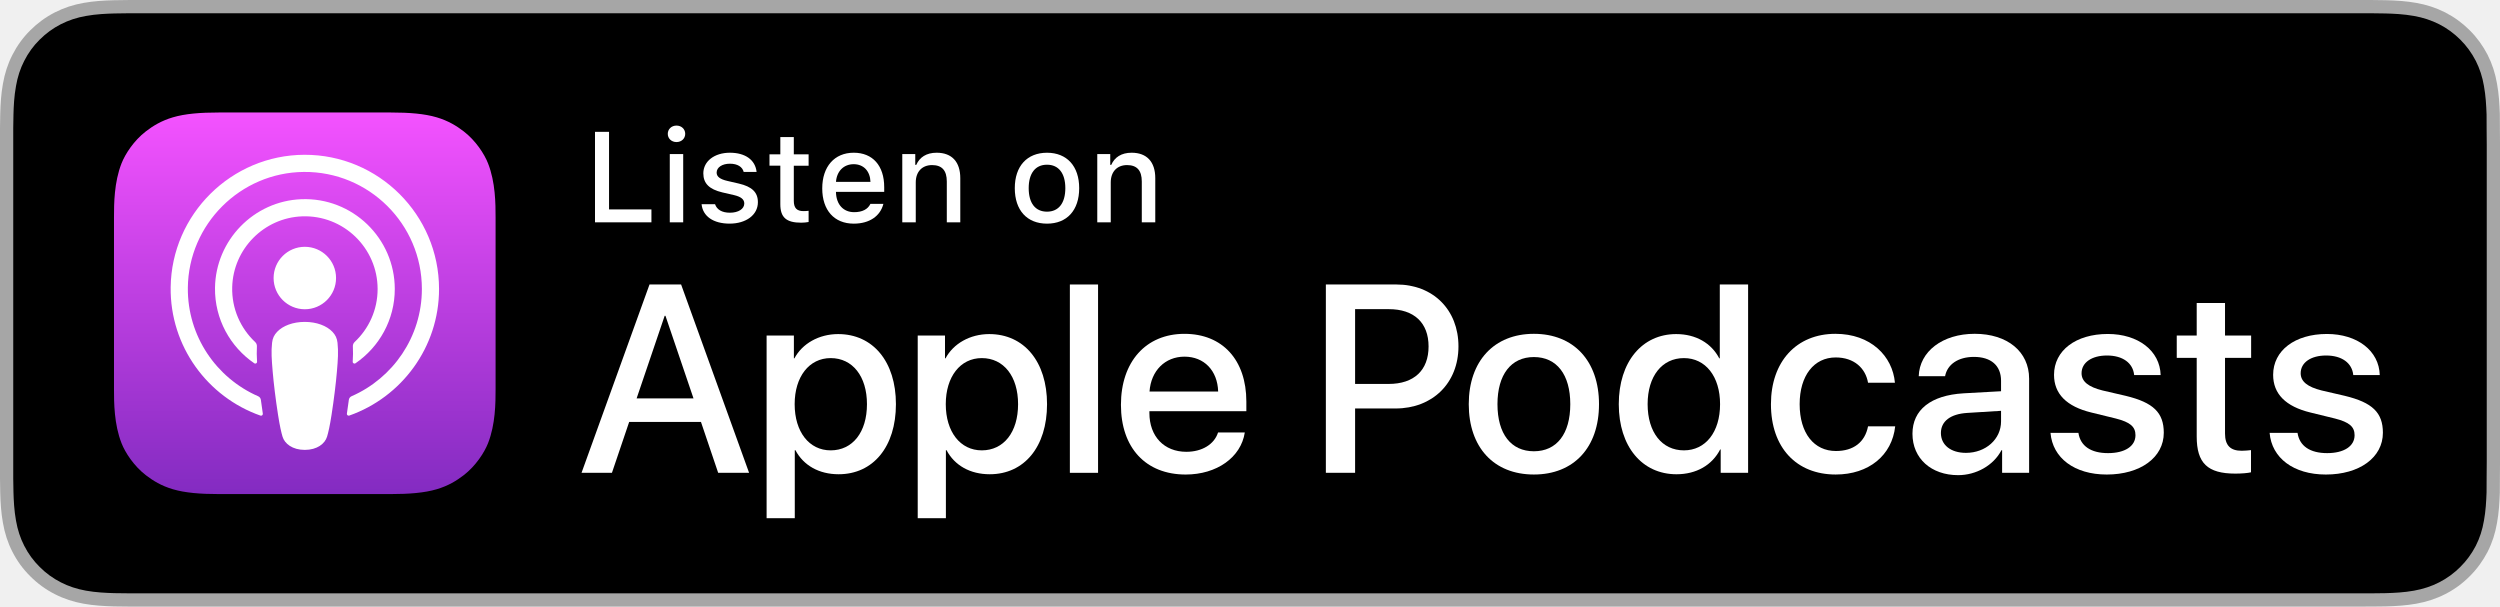
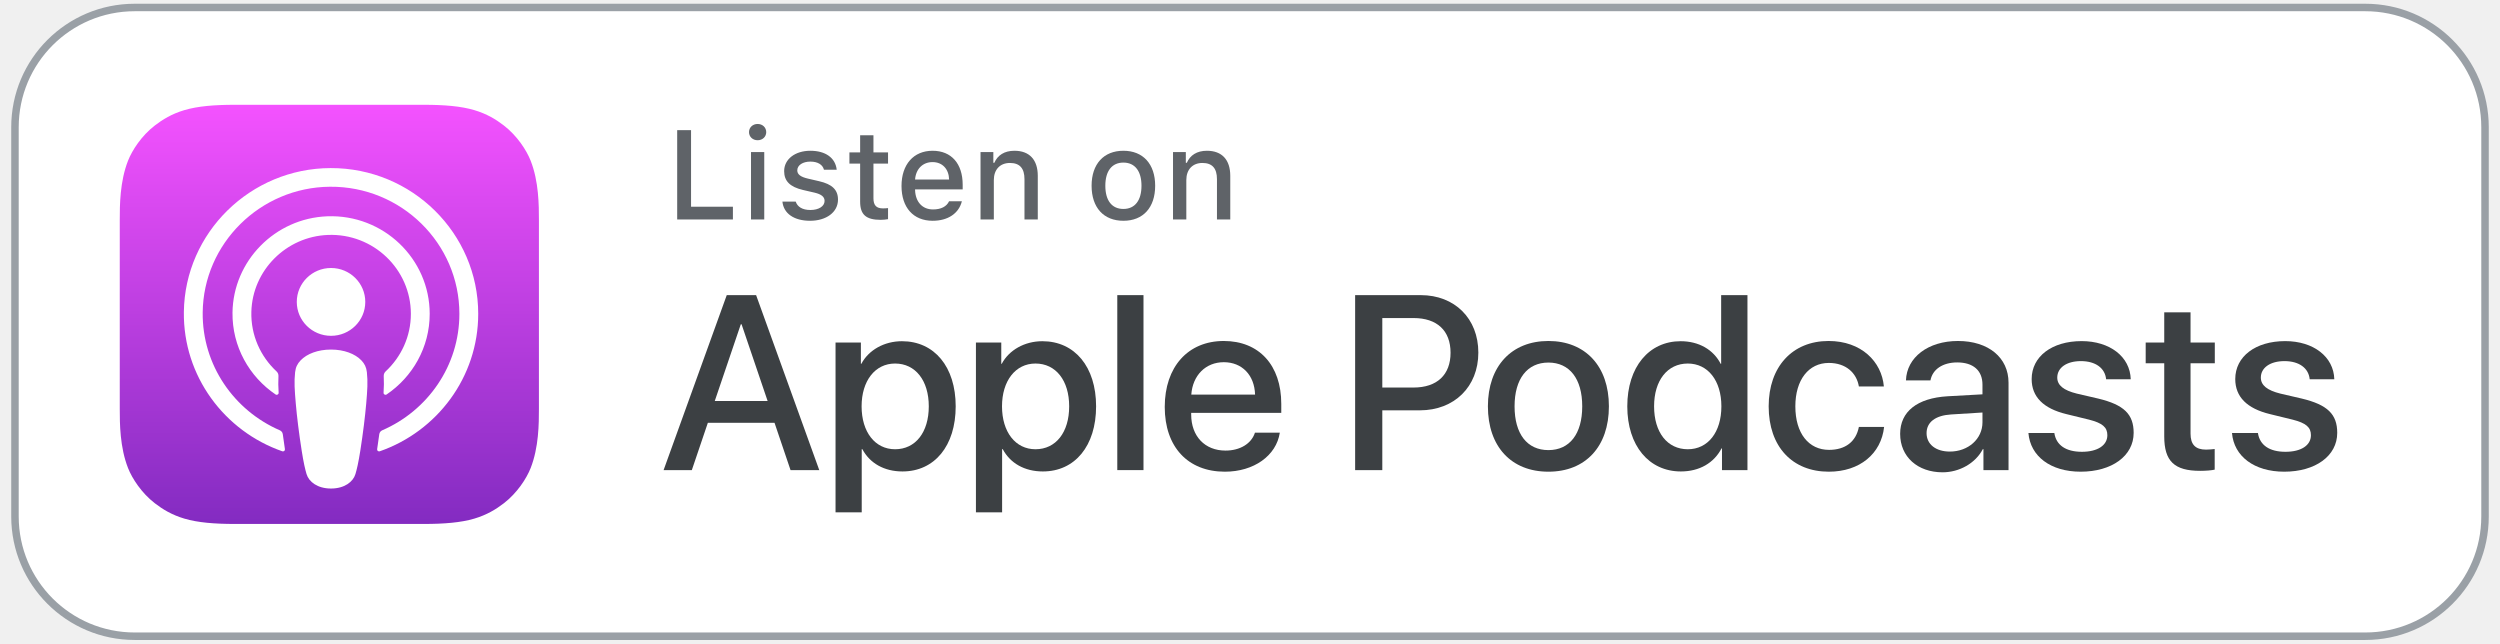
- <svg xmlns="http://www.w3.org/2000/svg" version="1.1" x="0px" y="0px" width="164.857px" height="40px" viewBox="0 0 164.857 40" enable-background="new 0 0 164.857 40" xml:space="preserve">
-   <g id="US">
-     <path fill="#A6A6A6" d="M155.327,0H9.535C9.168,0,8.806,0,8.44,0.002C8.134,0.004,7.83,0.01,7.521,0.015   C6.856,0.031,6.182,0.072,5.517,0.191c-0.669,0.117-1.292,0.317-1.901,0.627C3.018,1.125,2.471,1.523,1.998,1.997   C1.519,2.471,1.123,3.019,0.819,3.618c-0.311,0.608-0.508,1.233-0.625,1.903c-0.121,0.662-0.162,1.332-0.179,2.002   C0.006,7.83,0.005,8.138,0,8.444c0,0.362,0,0.726,0,1.092v20.929c0,0.369,0,0.731,0,1.094   c0.005,0.31,0.006,0.611,0.015,0.922c0.017,0.67,0.059,1.34,0.179,2.002c0.117,0.67,0.314,1.298,0.625,1.904   c0.303,0.596,0.7,1.145,1.178,1.614c0.473,0.477,1.02,0.875,1.619,1.179c0.609,0.312,1.231,0.51,1.901,0.631   c0.664,0.119,1.338,0.158,2.004,0.177c0.309,0.007,0.613,0.011,0.919,0.011C8.806,40,9.168,40,9.535,40h145.793   c0.359,0,0.725,0,1.084-0.002c0.305,0,0.617-0.004,0.922-0.011c0.67-0.018,1.342-0.058,2-0.177   c0.67-0.121,1.293-0.318,1.908-0.631c0.598-0.304,1.145-0.701,1.617-1.179c0.476-0.47,0.873-1.019,1.182-1.614   c0.307-0.606,0.506-1.234,0.619-1.904c0.123-0.662,0.162-1.332,0.186-2.002c0.004-0.311,0.004-0.611,0.004-0.922   c0.008-0.363,0.008-0.725,0.008-1.094V9.536c0-0.366,0-0.73-0.008-1.092c0-0.307,0-0.614-0.004-0.921   c-0.024-0.67-0.062-1.34-0.186-2.002c-0.113-0.67-0.312-1.295-0.619-1.903   c-0.309-0.599-0.705-1.147-1.182-1.621c-0.473-0.474-1.02-0.872-1.617-1.179   c-0.615-0.31-1.238-0.51-1.908-0.627c-0.658-0.119-1.33-0.16-2-0.177c-0.305-0.005-0.617-0.011-0.922-0.013   C156.052,0,155.687,0,155.327,0L155.327,0z" />
-     <path d="M8.445,39.125c-0.305,0-0.602-0.004-0.904-0.011c-0.559-0.016-1.222-0.047-1.869-0.163   c-0.61-0.11-1.153-0.29-1.657-0.548c-0.521-0.265-0.99-0.606-1.397-1.017   c-0.414-0.406-0.754-0.873-1.02-1.397c-0.259-0.505-0.436-1.047-0.543-1.657c-0.122-0.673-0.153-1.355-0.167-1.875   c-0.006-0.211-0.015-0.913-0.015-0.913V8.444c0,0,0.009-0.691,0.015-0.894c0.013-0.524,0.044-1.206,0.166-1.872   C1.16,5.064,1.337,4.522,1.597,4.016C1.862,3.491,2.203,3.022,2.612,2.618c0.414-0.414,0.884-0.757,1.402-1.022   c0.514-0.261,1.055-0.439,1.653-0.544c0.673-0.121,1.356-0.151,1.875-0.164L8.445,0.875h147.961l0.913,0.013   c0.513,0.013,1.195,0.043,1.858,0.163c0.603,0.105,1.147,0.285,1.671,0.548c0.513,0.263,0.982,0.606,1.392,1.016   c0.409,0.406,0.752,0.878,1.023,1.404c0.258,0.511,0.434,1.053,0.535,1.649c0.116,0.631,0.152,1.279,0.174,1.887   c0.003,0.283,0.003,0.587,0.003,0.89c0.008,0.375,0.008,0.732,0.008,1.092v20.929c0,0.363,0,0.718-0.008,1.075   c0,0.325,0,0.623-0.004,0.93c-0.021,0.589-0.057,1.236-0.171,1.853c-0.103,0.613-0.279,1.155-0.54,1.67   c-0.27,0.519-0.612,0.989-1.016,1.386c-0.413,0.418-0.882,0.759-1.399,1.022   c-0.519,0.264-1.048,0.438-1.668,0.55c-0.641,0.116-1.304,0.147-1.869,0.163   c-0.293,0.007-0.6,0.011-0.897,0.011l-1.084,0.002L8.445,39.125z" />
-     <g id="XMLID_632_">
-       <linearGradient id="XMLID_2_" gradientUnits="userSpaceOnUse" x1="20.098" y1="7.418" x2="20.098" y2="32.581">
-         <stop offset="0" style="stop-color:#F452FF" />
-         <stop offset="1" style="stop-color:#832BC1" />
-       </linearGradient>
-       <path id="XMLID_662_" fill-rule="evenodd" clip-rule="evenodd" fill="url(#XMLID_2_)" d="M32.182,29.228    c-0.245,0.621-0.809,1.496-1.609,2.112c-0.462,0.356-1.014,0.696-1.772,0.921    c-0.808,0.239-1.803,0.32-3.041,0.32H14.437c-1.238,0-2.233-0.081-3.041-0.32    c-0.758-0.225-1.309-0.565-1.772-0.921c-0.8-0.616-1.365-1.491-1.609-2.112    c-0.493-1.252-0.498-2.672-0.498-3.567l0,0V14.338l0,0c0-0.894,0.005-2.315,0.498-3.567    c0.245-0.621,0.809-1.496,1.609-2.112c0.462-0.356,1.014-0.696,1.772-0.921c0.808-0.239,1.803-0.32,3.041-0.32    l0,0H25.76l0,0c1.238,0,2.233,0.081,3.041,0.32c0.758,0.225,1.309,0.565,1.772,0.921    c0.8,0.616,1.365,1.491,1.609,2.112c0.493,1.252,0.498,2.672,0.498,3.567v11.323    C32.68,26.556,32.675,27.976,32.182,29.228z" />
-       <path id="XMLID_660_" fill-rule="evenodd" clip-rule="evenodd" fill="none" d="M32.182,29.228    c-0.245,0.621-0.809,1.496-1.609,2.112c-0.462,0.356-1.014,0.696-1.772,0.921    c-0.808,0.239-1.803,0.32-3.041,0.32H14.437c-1.238,0-2.233-0.081-3.041-0.32    c-0.758-0.225-1.309-0.565-1.772-0.921c-0.8-0.616-1.365-1.491-1.609-2.112    c-0.493-1.252-0.498-2.672-0.498-3.567l0,0V14.338l0,0c0-0.894,0.005-2.315,0.498-3.567    c0.245-0.621,0.809-1.496,1.609-2.112c0.462-0.356,1.014-0.696,1.772-0.921c0.808-0.239,1.803-0.32,3.041-0.32    l0,0H25.76l0,0c1.238,0,2.233,0.081,3.041,0.32c0.758,0.225,1.309,0.565,1.772,0.921    c0.8,0.616,1.365,1.491,1.609,2.112c0.493,1.252,0.498,2.672,0.498,3.567v11.323    C32.68,26.556,32.675,27.976,32.182,29.228z" />
-       <g id="XMLID_648_">
-         <g>
-           <path fill="#FFFFFF" d="M21.923,21.881c-0.378-0.398-1.041-0.654-1.824-0.654c-0.783,0-1.446,0.255-1.824,0.654      c-0.197,0.208-0.301,0.421-0.334,0.725c-0.064,0.588-0.028,1.094,0.041,1.903c0.066,0.771,0.19,1.8,0.353,2.847      c0.116,0.745,0.21,1.148,0.295,1.436c0.139,0.467,0.657,0.875,1.469,0.875c0.811,0,1.33-0.408,1.469-0.875      c0.086-0.288,0.18-0.69,0.295-1.436c0.163-1.047,0.287-2.076,0.353-2.847      c0.069-0.809,0.105-1.316,0.041-1.903C22.224,22.303,22.12,22.089,21.923,21.881z M18.042,18.334      c0,1.137,0.922,2.059,2.059,2.059c1.137,0,2.059-0.922,2.059-2.059c0-1.137-0.922-2.059-2.059-2.059      C18.964,16.275,18.042,17.197,18.042,18.334z M20.076,10.207c-4.816,0.014-8.763,3.921-8.822,8.737      c-0.048,3.901,2.442,7.239,5.92,8.462c0.084,0.03,0.17-0.04,0.157-0.129      c-0.046-0.303-0.089-0.607-0.128-0.907c-0.014-0.106-0.081-0.197-0.179-0.24      c-2.749-1.201-4.668-3.957-4.637-7.151c0.04-4.19,3.462-7.607,7.653-7.641c4.284-0.035,7.78,3.44,7.78,7.716      c0,3.161-1.911,5.884-4.638,7.075c-0.098,0.043-0.165,0.134-0.179,0.24c-0.04,0.299-0.083,0.604-0.128,0.906      c-0.013,0.088,0.072,0.159,0.157,0.129c3.444-1.212,5.92-4.497,5.92-8.35      C28.95,14.168,24.967,10.193,20.076,10.207z M19.916,14.267c2.73-0.106,4.985,2.085,4.985,4.792      c0,1.377-0.583,2.62-1.516,3.495c-0.079,0.074-0.122,0.18-0.116,0.288c0.019,0.329,0.012,0.649-0.01,1.011      c-0.006,0.096,0.102,0.158,0.182,0.103c1.563-1.068,2.592-2.865,2.592-4.897c0-3.346-2.787-6.054-6.162-5.923      c-3.136,0.122-5.653,2.708-5.693,5.846c-0.026,2.064,1.008,3.893,2.592,4.975      c0.08,0.054,0.187-0.007,0.181-0.103c-0.022-0.362-0.029-0.682-0.01-1.011      c0.006-0.108-0.036-0.214-0.115-0.288c-0.961-0.903-1.552-2.196-1.514-3.624      C15.378,16.417,17.404,14.364,19.916,14.267z" />
+ <svg xmlns="http://www.w3.org/2000/svg" width="167px" height="43px" viewBox="0 0 167 43" version="1.1">
+   <defs>
+     <linearGradient x1="50%" y1="0%" x2="50%" y2="100%" id="linearGradient-1">
+       <stop stop-color="#F452FF" offset="0%" />
+       <stop stop-color="#832BC1" offset="100%" />
+     </linearGradient>
+   </defs>
+   <g id="Page-1" stroke="none" stroke-width="1" fill="none" fill-rule="evenodd">
+     <g id="badges/applepodcasts-badge" transform="translate(1, 0.5)">
+       <g id="Group" fill="#FFFFFF" fill-rule="nonzero" stroke="#9AA0A6" stroke-width="0.5">
+         <g id="Rectangle">
+           <rect x="0" y="0" width="165" height="42" rx="8" />
+         </g>
+       </g>
+       <g id="../icons/applepodcasts-icon" transform="translate(7, 6.5)">
+         <path d="M27.446,24.269 C27.174,24.96 26.546,25.934 25.655,26.619 C25.141,27.015 24.527,27.394 23.684,27.644 C22.785,27.91 21.678,28 20.3,28 L7.7,28 C6.322,28 5.215,27.91 4.316,27.644 C3.473,27.394 2.859,27.015 2.345,26.619 C1.454,25.933 0.826,24.96 0.554,24.269 C0.006,22.876 0,21.295 0,20.3 L0,20.3 L0,7.7 L0,7.7 C0,6.705 0.006,5.124 0.554,3.731 C0.826,3.04 1.454,2.066 2.345,1.381 C2.859,0.985 3.473,0.606 4.316,0.356 C5.215,0.09 6.322,0 7.7,0 L7.7,0 L20.3,0 L20.3,0 C21.678,0 22.785,0.09 23.684,0.356 C24.527,0.606 25.141,0.985 25.655,1.381 C26.546,2.067 27.174,3.04 27.446,3.731 C27.994,5.124 28,6.705 28,7.7 L28,20.3 C28,21.295 27.994,22.876 27.446,24.269 Z" id="XMLID_662_" fill="url(#linearGradient-1)" />
+         <path d="M27.446,24.269 C27.174,24.96 26.546,25.934 25.655,26.619 C25.141,27.015 24.527,27.394 23.684,27.644 C22.785,27.91 21.678,28 20.3,28 L7.7,28 C6.322,28 5.215,27.91 4.316,27.644 C3.473,27.394 2.859,27.015 2.345,26.619 C1.454,25.933 0.826,24.96 0.554,24.269 C0.006,22.876 0,21.295 0,20.3 L0,20.3 L0,7.7 L0,7.7 C0,6.705 0.006,5.124 0.554,3.731 C0.826,3.04 1.454,2.066 2.345,1.381 C2.859,0.985 3.473,0.606 4.316,0.356 C5.215,0.09 6.322,0 7.7,0 L7.7,0 L20.3,0 L20.3,0 C21.678,0 22.785,0.09 23.684,0.356 C24.527,0.606 25.141,0.985 25.655,1.381 C26.546,2.067 27.174,3.04 27.446,3.731 C27.994,5.124 28,6.705 28,7.7 L28,20.3 C28,21.295 27.994,22.876 27.446,24.269 Z" id="XMLID_660_" />
+         <g id="XMLID_648_" transform="translate(4.280896, 4.227839)" fill="#FFFFFF" fill-rule="nonzero">
+           <path d="M11.856,12.842 C11.436,12.404 10.7,12.123 9.83,12.123 C8.96,12.123 8.223,12.404 7.803,12.842 C7.584,13.071 7.469,13.305 7.432,13.639 C7.361,14.286 7.401,14.842 7.478,15.733 C7.551,16.581 7.689,17.712 7.87,18.864 C7.998,19.684 8.103,20.127 8.198,20.444 C8.352,20.957 8.928,21.406 9.83,21.406 C10.731,21.406 11.307,20.957 11.461,20.444 C11.557,20.127 11.661,19.684 11.79,18.864 C11.97,17.712 12.109,16.581 12.182,15.733 C12.258,14.842 12.298,14.285 12.227,13.639 C12.191,13.305 12.075,13.071 11.856,12.842 Z M7.544,8.94 C7.544,10.191 8.568,11.205 9.832,11.205 C11.096,11.205 12.12,10.191 12.12,8.94 C12.12,7.689 11.096,6.674 9.832,6.674 C8.568,6.674 7.544,7.689 7.544,8.94 Z M9.803,4.03427948e-05 C4.452,0.015 0.067,4.313 0.001,9.611 C-0.053,13.902 2.714,17.573 6.578,18.919 C6.672,18.951 6.767,18.874 6.752,18.777 C6.702,18.444 6.654,18.109 6.61,17.78 C6.594,17.663 6.519,17.563 6.411,17.516 C3.357,16.195 1.224,13.163 1.259,9.65 C1.303,5.041 5.105,1.283 9.761,1.246 C14.521,1.208 18.406,5.03 18.406,9.734 C18.406,13.211 16.283,16.206 13.252,17.516 C13.144,17.563 13.069,17.664 13.054,17.78 C13.01,18.109 12.962,18.444 12.912,18.777 C12.897,18.874 12.992,18.951 13.086,18.919 C16.913,17.586 19.664,13.972 19.664,9.734 C19.664,4.357 15.238,-0.015 9.803,4.03427948e-05 Z M9.626,4.466 C12.659,4.349 15.165,6.759 15.165,9.737 C15.165,11.251 14.517,12.618 13.481,13.581 C13.393,13.663 13.346,13.779 13.352,13.898 C13.373,14.26 13.366,14.612 13.341,15.01 C13.335,15.116 13.455,15.183 13.543,15.124 C15.28,13.948 16.423,11.972 16.423,9.737 C16.423,6.056 13.326,3.077 9.576,3.221 C6.091,3.355 3.295,6.199 3.25,9.652 C3.221,11.922 4.371,13.934 6.13,15.124 C6.218,15.184 6.338,15.116 6.332,15.01 C6.307,14.612 6.3,14.26 6.32,13.898 C6.327,13.779 6.28,13.663 6.192,13.582 C5.124,12.589 4.468,11.166 4.51,9.595 C4.583,6.831 6.835,4.573 9.626,4.466 Z" id="Shape" />
+         </g>
+       </g>
+       <g id="Workmark" transform="translate(43, 18.5)" fill="#3C4043" fill-rule="nonzero">
+         <path d="M7.739,9.245 L3.284,9.245 L2.214,12.403 L0.328,12.403 L4.547,0.715 L6.508,0.715 L10.727,12.403 L8.808,12.403 L7.739,9.245 Z M3.746,7.787 L7.277,7.787 L5.536,2.659 L5.487,2.659 L3.746,7.787 Z" id="Shape" />
+         <path d="M19.84,8.143 C19.84,10.791 18.423,12.493 16.284,12.493 C15.07,12.493 14.106,11.949 13.603,11.002 L13.563,11.002 L13.563,15.222 L11.814,15.222 L11.814,3.882 L13.507,3.882 L13.507,5.3 L13.539,5.3 C14.025,4.385 15.062,3.793 16.252,3.793 C18.415,3.793 19.84,5.503 19.84,8.143 Z M18.043,8.143 C18.043,6.418 17.151,5.284 15.791,5.284 C14.454,5.284 13.555,6.442 13.555,8.143 C13.555,9.86 14.454,11.01 15.791,11.01 C17.151,11.01 18.043,9.884 18.043,8.143 Z" id="Shape" />
+         <path d="M29.219,8.143 C29.219,10.791 27.802,12.493 25.663,12.493 C24.449,12.493 23.485,11.949 22.982,11.002 L22.941,11.002 L22.941,15.222 L21.192,15.222 L21.192,3.882 L22.885,3.882 L22.885,5.3 L22.918,5.3 C23.404,4.385 24.441,3.793 25.631,3.793 C27.794,3.793 29.219,5.503 29.219,8.143 Z M27.421,8.143 C27.421,6.418 26.53,5.284 25.169,5.284 C23.833,5.284 22.934,6.442 22.934,8.143 C22.934,9.86 23.833,11.01 25.169,11.01 C26.53,11.01 27.421,9.884 27.421,8.143 Z" id="Shape" />
+         <polygon id="Path" points="30.635 0.715 32.385 0.715 32.385 12.403 30.635 12.403" />
+         <path d="M41.492,9.901 C41.257,11.448 39.75,12.509 37.823,12.509 C35.344,12.509 33.805,10.848 33.805,8.184 C33.805,5.511 35.352,3.778 37.749,3.778 C40.107,3.778 41.589,5.397 41.589,7.981 L41.589,8.58 L35.571,8.58 L35.571,8.686 C35.571,10.143 36.487,11.099 37.863,11.099 C38.835,11.099 39.597,10.638 39.831,9.901 L41.492,9.901 L41.492,9.901 Z M35.579,7.358 L39.839,7.358 C39.799,6.053 38.964,5.195 37.749,5.195 C36.543,5.195 35.669,6.07 35.579,7.358 Z" id="Shape" />
+         <path d="M50.906,0.715 C53.173,0.715 54.753,2.278 54.753,4.555 C54.753,6.839 53.141,8.41 50.849,8.41 L48.338,8.41 L48.338,12.404 L46.523,12.404 L46.523,0.715 L50.906,0.715 Z M48.338,6.888 L50.419,6.888 C51.998,6.888 52.897,6.037 52.897,4.563 C52.897,3.089 51.998,2.246 50.428,2.246 L48.338,2.246 L48.338,6.888 L48.338,6.888 Z" id="Shape" />
+         <path d="M55.392,8.143 C55.392,5.462 56.971,3.778 59.433,3.778 C61.904,3.778 63.475,5.462 63.475,8.143 C63.475,10.832 61.912,12.509 59.433,12.509 C56.955,12.509 55.392,10.832 55.392,8.143 Z M61.693,8.143 C61.693,6.304 60.85,5.219 59.433,5.219 C58.016,5.219 57.173,6.312 57.173,8.143 C57.173,9.99 58.016,11.067 59.433,11.067 C60.85,11.067 61.693,9.99 61.693,8.143 Z" id="Shape" />
+         <path d="M64.703,8.143 C64.703,5.511 66.153,3.793 68.267,3.793 C69.49,3.793 70.454,4.36 70.94,5.3 L70.973,5.3 L70.973,0.715 L72.73,0.715 L72.73,12.403 L71.029,12.403 L71.029,10.954 L70.997,10.954 C70.495,11.925 69.522,12.493 68.283,12.493 C66.153,12.493 64.703,10.776 64.703,8.143 Z M66.493,8.143 C66.493,9.892 67.384,11.01 68.745,11.01 C70.089,11.01 70.988,9.876 70.988,8.143 C70.988,6.426 70.089,5.284 68.745,5.284 C67.384,5.284 66.493,6.41 66.493,8.143 Z" id="Shape" />
+         <path d="M80.173,6.814 C80.02,5.915 79.315,5.244 78.165,5.244 C76.82,5.244 75.929,6.37 75.929,8.143 C75.929,9.958 76.828,11.051 78.18,11.051 C79.266,11.051 79.979,10.508 80.173,9.52 L81.858,9.52 C81.664,11.31 80.23,12.509 78.165,12.509 C75.735,12.509 74.147,10.848 74.147,8.143 C74.147,5.494 75.735,3.778 78.148,3.778 C80.335,3.778 81.696,5.154 81.842,6.814 L80.173,6.814 L80.173,6.814 Z" id="Path" />
+         <path d="M82.93,9.982 C82.93,8.492 84.071,7.592 86.096,7.471 L88.429,7.341 L88.429,6.693 C88.429,5.745 87.805,5.21 86.745,5.21 C85.772,5.21 85.092,5.673 84.954,6.41 L83.318,6.41 C83.367,4.87 84.8,3.778 86.793,3.778 C88.826,3.778 90.17,4.887 90.17,6.563 L90.17,12.403 L88.494,12.403 L88.494,11.002 L88.453,11.002 C87.959,11.949 86.882,12.55 85.764,12.55 C84.096,12.55 82.93,11.513 82.93,9.982 Z M88.429,9.212 L88.429,8.556 L86.331,8.686 C85.286,8.751 84.695,9.204 84.695,9.933 C84.695,10.678 85.311,11.165 86.25,11.165 C87.474,11.165 88.429,10.322 88.429,9.212 Z" id="Shape" />
+         <path d="M95.053,3.786 C96.941,3.786 98.293,4.83 98.333,6.336 L96.689,6.336 C96.616,5.584 95.976,5.122 95.004,5.122 C94.056,5.122 93.425,5.559 93.425,6.223 C93.425,6.734 93.846,7.074 94.729,7.292 L96.163,7.625 C97.88,8.038 98.528,8.669 98.528,9.917 C98.528,11.456 97.07,12.509 94.988,12.509 C92.979,12.509 91.627,11.48 91.498,9.925 L93.23,9.925 C93.352,10.743 94.008,11.18 95.069,11.18 C96.114,11.18 96.771,10.751 96.771,10.071 C96.771,9.544 96.446,9.261 95.555,9.034 L94.032,8.662 C92.493,8.289 91.715,7.503 91.715,6.321 C91.715,4.814 93.068,3.786 95.053,3.786 Z" id="Path" />
+         <path d="M102.328,1.865 L102.328,3.882 L103.949,3.882 L103.949,5.267 L102.328,5.267 L102.328,9.965 C102.328,10.695 102.653,11.035 103.365,11.035 C103.544,11.035 103.827,11.01 103.941,10.994 L103.941,12.371 C103.747,12.42 103.358,12.452 102.969,12.452 C101.244,12.452 100.571,11.804 100.571,10.152 L100.571,5.267 L99.332,5.267 L99.332,3.882 L100.571,3.882 L100.571,1.865 L102.328,1.865 Z" id="Path" />
+         <path d="M108.652,3.786 C110.54,3.786 111.892,4.83 111.932,6.336 L110.288,6.336 C110.215,5.584 109.576,5.122 108.603,5.122 C107.656,5.122 107.024,5.559 107.024,6.223 C107.024,6.734 107.445,7.074 108.328,7.292 L109.762,7.625 C111.479,8.038 112.127,8.669 112.127,9.917 C112.127,11.456 110.669,12.509 108.588,12.509 C106.578,12.509 105.226,11.48 105.097,9.925 L106.829,9.925 C106.952,10.743 107.607,11.18 108.669,11.18 C109.714,11.18 110.37,10.751 110.37,10.071 C110.37,9.544 110.045,9.261 109.155,9.034 L107.632,8.662 C106.092,8.289 105.315,7.503 105.315,6.321 C105.315,4.814 106.668,3.786 108.652,3.786 Z" id="Path" />
+       </g>
+       <g id="Group" transform="translate(44, 7.5)" fill="#5F6368" fill-rule="nonzero">
+         <g id="Listen-On" transform="translate(0.2361, 0.2808)">
+           <polygon id="Path" points="3.722 6.38 0 6.38 0 0.413 0.926 0.413 0.926 5.528 3.722 5.528" />
+           <path d="M4.798,0.546 C4.798,0.235 5.043,-5.55111512e-17 5.373,-5.55111512e-17 C5.704,-5.55111512e-17 5.948,0.235 5.948,0.546 C5.948,0.852 5.704,1.087 5.373,1.087 C5.043,1.087 4.798,0.852 4.798,0.546 Z M4.931,1.877 L5.816,1.877 L5.816,6.38 L4.931,6.38 L4.931,1.877 Z" id="Shape" />
+           <path d="M8.895,1.79 C9.908,1.79 10.569,2.262 10.656,3.056 L9.804,3.056 C9.721,2.725 9.399,2.514 8.895,2.514 C8.398,2.514 8.022,2.749 8.022,3.101 C8.022,3.37 8.249,3.539 8.737,3.651 L9.486,3.825 C10.342,4.023 10.742,4.391 10.742,5.053 C10.742,5.901 9.953,6.467 8.878,6.467 C7.806,6.467 7.108,5.983 7.029,5.186 L7.918,5.186 C8.03,5.533 8.361,5.747 8.898,5.747 C9.453,5.747 9.846,5.5 9.846,5.14 C9.846,4.871 9.635,4.697 9.184,4.59 L8.398,4.408 C7.542,4.205 7.145,3.821 7.145,3.151 C7.145,2.353 7.877,1.79 8.895,1.79 Z" id="Path" />
+           <path d="M13.11,0.756 L13.11,1.898 L14.085,1.898 L14.085,2.646 L13.11,2.646 L13.11,4.962 C13.11,5.434 13.304,5.64 13.747,5.64 C13.883,5.64 13.961,5.632 14.085,5.62 L14.085,6.36 C13.941,6.384 13.775,6.405 13.602,6.405 C12.613,6.405 12.221,6.057 12.221,5.189 L12.221,2.646 L11.505,2.646 L11.505,1.898 L12.221,1.898 L12.221,0.756 L13.11,0.756 Z" id="Path" />
+           <path d="M19.017,5.165 C18.814,5.971 18.095,6.467 17.065,6.467 C15.775,6.467 14.985,5.582 14.985,4.143 C14.985,2.704 15.791,1.79 17.061,1.79 C18.314,1.79 19.071,2.647 19.071,4.061 L19.071,4.371 L15.891,4.371 L15.891,4.42 C15.92,5.21 16.379,5.71 17.09,5.71 C17.627,5.71 17.996,5.516 18.161,5.165 L19.017,5.165 Z M15.891,3.713 L18.165,3.713 C18.145,3.006 17.714,2.547 17.057,2.547 C16.399,2.547 15.941,3.01 15.891,3.713 Z" id="Shape" />
+           <path d="M20.263,1.877 L21.119,1.877 L21.119,2.593 L21.186,2.593 C21.404,2.092 21.851,1.79 22.529,1.79 C23.534,1.79 24.088,2.394 24.088,3.465 L24.088,6.38 L23.199,6.38 L23.199,3.688 C23.199,2.965 22.885,2.605 22.228,2.605 C21.57,2.605 21.152,3.043 21.152,3.746 L21.152,6.38 L20.263,6.38 L20.263,1.877 Z" id="Path" />
+           <path d="M27.682,4.127 C27.682,2.675 28.493,1.79 29.808,1.79 C31.118,1.79 31.929,2.675 31.929,4.127 C31.929,5.586 31.123,6.467 29.808,6.467 C28.488,6.467 27.682,5.586 27.682,4.127 Z M31.015,4.127 C31.015,3.151 30.577,2.58 29.808,2.58 C29.034,2.58 28.6,3.151 28.6,4.127 C28.6,5.111 29.034,5.677 29.808,5.677 C30.577,5.677 31.015,5.107 31.015,4.127 Z" id="Shape" />
+           <path d="M33.121,1.877 L33.977,1.877 L33.977,2.593 L34.044,2.593 C34.263,2.092 34.709,1.79 35.387,1.79 C36.392,1.79 36.946,2.394 36.946,3.465 L36.946,6.38 L36.057,6.38 L36.057,3.688 C36.057,2.965 35.743,2.605 35.086,2.605 C34.428,2.605 34.01,3.043 34.01,3.746 L34.01,6.38 L33.121,6.38 L33.121,1.877 Z" id="Path" />
        </g>
      </g>
    </g>
-     <g>
-       <path fill="#FFFFFF" d="M46.223,27.822h-4.733l-1.137,3.356H38.348l4.483-12.419h2.083l4.483,12.419h-2.039    L46.223,27.822z M41.98,26.273h3.752l-1.85-5.448h-0.052L41.98,26.273z" />
-       <path fill="#FFFFFF" d="M59.08,26.652c0,2.813-1.506,4.621-3.778,4.621c-1.29,0-2.314-0.577-2.849-1.584h-0.043v4.484    h-1.858V22.125h1.799v1.506h0.034c0.517-0.972,1.618-1.601,2.883-1.601    C57.566,22.03,59.08,23.847,59.08,26.652z M57.17,26.652c0-1.833-0.947-3.038-2.393-3.038    c-1.42,0-2.375,1.23-2.375,3.038c0,1.824,0.955,3.046,2.375,3.046C56.223,29.698,57.17,28.502,57.17,26.652z" />
-       <path fill="#FFFFFF" d="M69.045,26.652c0,2.813-1.506,4.621-3.778,4.621c-1.29,0-2.314-0.577-2.849-1.584h-0.043v4.484    h-1.858V22.125h1.799v1.506h0.034c0.517-0.972,1.618-1.601,2.883-1.601    C67.531,22.03,69.045,23.847,69.045,26.652z M67.135,26.652c0-1.833-0.947-3.038-2.393-3.038    c-1.42,0-2.375,1.23-2.375,3.038c0,1.824,0.955,3.046,2.375,3.046C66.188,29.698,67.135,28.502,67.135,26.652z" />
-       <path fill="#FFFFFF" d="M70.55,18.76h1.859v12.419h-1.859V18.76z" />
-       <path fill="#FFFFFF" d="M82.085,28.52c-0.25,1.644-1.851,2.772-3.898,2.772c-2.634,0-4.269-1.765-4.269-4.596    c0-2.84,1.644-4.682,4.19-4.682c2.505,0,4.08,1.721,4.08,4.466v0.637h-6.394v0.112    c0,1.549,0.973,2.564,2.436,2.564c1.032,0,1.842-0.49,2.091-1.273H82.085z M75.803,25.817h4.526    c-0.043-1.386-0.93-2.298-2.221-2.298C76.826,23.52,75.898,24.449,75.803,25.817z" />
-       <path fill="#FFFFFF" d="M92.087,18.76c2.409,0,4.088,1.661,4.088,4.08c0,2.427-1.713,4.096-4.148,4.096h-2.668    v4.243H87.431V18.76H92.087z M89.359,25.318h2.212c1.678,0,2.633-0.904,2.633-2.47    c0-1.566-0.955-2.462-2.624-2.462h-2.221V25.318z" />
-       <path fill="#FFFFFF" d="M96.854,26.652c0-2.849,1.678-4.639,4.294-4.639c2.625,0,4.295,1.79,4.295,4.639    c0,2.856-1.661,4.639-4.295,4.639C98.515,31.291,96.854,29.509,96.854,26.652z M103.549,26.652    c0-1.954-0.895-3.107-2.401-3.107s-2.401,1.162-2.401,3.107c0,1.962,0.895,3.106,2.401,3.106    S103.549,28.614,103.549,26.652z" />
-       <path fill="#FFFFFF" d="M106.747,26.652c0-2.797,1.54-4.622,3.786-4.622c1.3,0,2.324,0.603,2.84,1.601h0.035    v-4.871h1.867v12.419h-1.808v-1.54h-0.034c-0.533,1.032-1.566,1.635-2.883,1.635    C108.287,31.273,106.747,29.449,106.747,26.652z M108.649,26.652c0,1.858,0.947,3.046,2.393,3.046    c1.429,0,2.384-1.205,2.384-3.046c0-1.825-0.955-3.038-2.384-3.038C109.596,23.614,108.649,24.811,108.649,26.652z    " />
-       <path fill="#FFFFFF" d="M123.184,25.24c-0.163-0.955-0.912-1.669-2.134-1.669c-1.429,0-2.376,1.196-2.376,3.081    c0,1.928,0.956,3.089,2.393,3.089c1.153,0,1.911-0.576,2.117-1.626h1.79c-0.206,1.901-1.73,3.176-3.924,3.176    c-2.582,0-4.269-1.765-4.269-4.639c0-2.814,1.687-4.639,4.251-4.639c2.323,0,3.769,1.463,3.925,3.227H123.184z" />
-       <path fill="#FFFFFF" d="M126.113,28.605c0-1.583,1.213-2.539,3.364-2.668l2.478-0.138v-0.689    c0-1.007-0.662-1.575-1.789-1.575c-1.033,0-1.756,0.491-1.902,1.274h-1.738c0.052-1.636,1.574-2.797,3.691-2.797    c2.16,0,3.589,1.179,3.589,2.96v6.205h-1.781v-1.489h-0.043c-0.525,1.007-1.67,1.645-2.857,1.645    C127.352,31.334,126.113,30.232,126.113,28.605z M131.955,27.788v-0.697l-2.228,0.138    c-1.11,0.069-1.738,0.551-1.738,1.325c0,0.792,0.654,1.309,1.652,1.309    C130.941,29.862,131.955,28.967,131.955,27.788z" />
-       <path fill="#FFFFFF" d="M138.994,22.023c2.006,0,3.442,1.109,3.485,2.71h-1.747c-0.077-0.8-0.757-1.29-1.79-1.29    c-1.007,0-1.678,0.464-1.678,1.17c0,0.542,0.447,0.903,1.386,1.136l1.523,0.353    c1.824,0.439,2.513,1.109,2.513,2.436c0,1.635-1.549,2.754-3.761,2.754c-2.135,0-3.571-1.094-3.709-2.746h1.841    c0.13,0.869,0.826,1.334,1.954,1.334c1.11,0,1.808-0.456,1.808-1.179c0-0.56-0.345-0.86-1.291-1.102    l-1.618-0.396c-1.636-0.397-2.462-1.231-2.462-2.487C135.448,23.115,136.885,22.023,138.994,22.023z" />
-       <path fill="#FFFFFF" d="M146.724,19.982v2.143h1.722v1.472h-1.722v4.991c0,0.775,0.345,1.137,1.102,1.137    c0.19,0,0.491-0.026,0.611-0.043v1.463c-0.206,0.052-0.619,0.086-1.032,0.086c-1.833,0-2.548-0.689-2.548-2.444    v-5.189h-1.316V22.125h1.316v-2.143H146.724z" />
-       <path fill="#FFFFFF" d="M153.443,22.023c2.006,0,3.442,1.109,3.485,2.71h-1.747c-0.077-0.8-0.757-1.29-1.79-1.29    c-1.007,0-1.678,0.464-1.678,1.17c0,0.542,0.447,0.903,1.386,1.136l1.523,0.353    c1.824,0.439,2.513,1.109,2.513,2.436c0,1.635-1.549,2.754-3.761,2.754c-2.135,0-3.571-1.094-3.709-2.746h1.841    c0.13,0.869,0.826,1.334,1.954,1.334c1.11,0,1.808-0.456,1.808-1.179c0-0.56-0.345-0.86-1.291-1.102    l-1.618-0.396c-1.636-0.397-2.462-1.231-2.462-2.487C149.897,23.115,151.334,22.023,153.443,22.023z" />
-     </g>
-     <g>
-       <path fill="#FFFFFF" d="M42.958,14.661h-3.722V8.694h0.926v5.115h2.795V14.661z" />
-       <path fill="#FFFFFF" d="M44.035,8.827c0-0.31,0.244-0.546,0.575-0.546c0.331,0,0.575,0.235,0.575,0.546    c0,0.306-0.244,0.541-0.575,0.541C44.279,9.368,44.035,9.132,44.035,8.827z M44.167,10.158h0.885v4.503h-0.885    V10.158z" />
-       <path fill="#FFFFFF" d="M48.131,10.071c1.013,0,1.675,0.471,1.761,1.265h-0.852    c-0.083-0.331-0.405-0.541-0.91-0.541c-0.497,0-0.873,0.235-0.873,0.587c0,0.269,0.228,0.439,0.715,0.55    l0.749,0.173c0.856,0.199,1.257,0.567,1.257,1.228c0,0.848-0.79,1.414-1.865,1.414    c-1.071,0-1.77-0.484-1.849-1.282h0.889c0.112,0.347,0.442,0.562,0.98,0.562c0.554,0,0.947-0.248,0.947-0.608    c0-0.269-0.211-0.442-0.662-0.55l-0.786-0.182c-0.856-0.203-1.253-0.587-1.253-1.257    C46.381,10.633,47.113,10.071,48.131,10.071z" />
-       <path fill="#FFFFFF" d="M52.346,9.037v1.142h0.976v0.749H52.346v2.315c0,0.472,0.194,0.678,0.637,0.678    c0.136,0,0.215-0.008,0.339-0.021v0.74c-0.144,0.024-0.31,0.045-0.484,0.045c-0.988,0-1.381-0.348-1.381-1.216    v-2.543h-0.715v-0.749h0.715V9.037H52.346z" />
-       <path fill="#FFFFFF" d="M58.253,13.445c-0.203,0.807-0.922,1.303-1.952,1.303c-1.29,0-2.08-0.885-2.08-2.324    c0-1.439,0.806-2.353,2.076-2.353c1.253,0,2.01,0.856,2.01,2.27v0.31h-3.18v0.05    c0.029,0.79,0.488,1.29,1.199,1.29c0.538,0,0.906-0.194,1.071-0.546H58.253z M55.127,11.994h2.274    c-0.021-0.707-0.451-1.167-1.108-1.167C55.636,10.828,55.177,11.291,55.127,11.994z" />
-       <path fill="#FFFFFF" d="M59.499,10.158h0.856v0.715h0.066c0.219-0.5,0.665-0.802,1.344-0.802    c1.005,0,1.559,0.604,1.559,1.675v2.915h-0.889v-2.692c0-0.724-0.315-1.083-0.972-1.083    c-0.658,0-1.075,0.439-1.075,1.141v2.634h-0.889V10.158z" />
-       <path fill="#FFFFFF" d="M66.918,12.408c0-1.452,0.81-2.336,2.126-2.336c1.31,0,2.121,0.885,2.121,2.336    c0,1.46-0.806,2.34-2.121,2.34C67.724,14.748,66.918,13.867,66.918,12.408z M70.251,12.408    c0-0.976-0.439-1.547-1.208-1.547c-0.773,0-1.208,0.571-1.208,1.547c0,0.984,0.434,1.55,1.208,1.55    C69.813,13.958,70.251,13.388,70.251,12.408z" />
-       <path fill="#FFFFFF" d="M72.357,10.158h0.856v0.715h0.066c0.219-0.5,0.665-0.802,1.344-0.802    c1.005,0,1.559,0.604,1.559,1.675v2.915h-0.889v-2.692c0-0.724-0.315-1.083-0.972-1.083    c-0.658,0-1.075,0.439-1.075,1.141v2.634h-0.889V10.158z" />
-     </g>
  </g>
-   <g>
- </g>
</svg>
